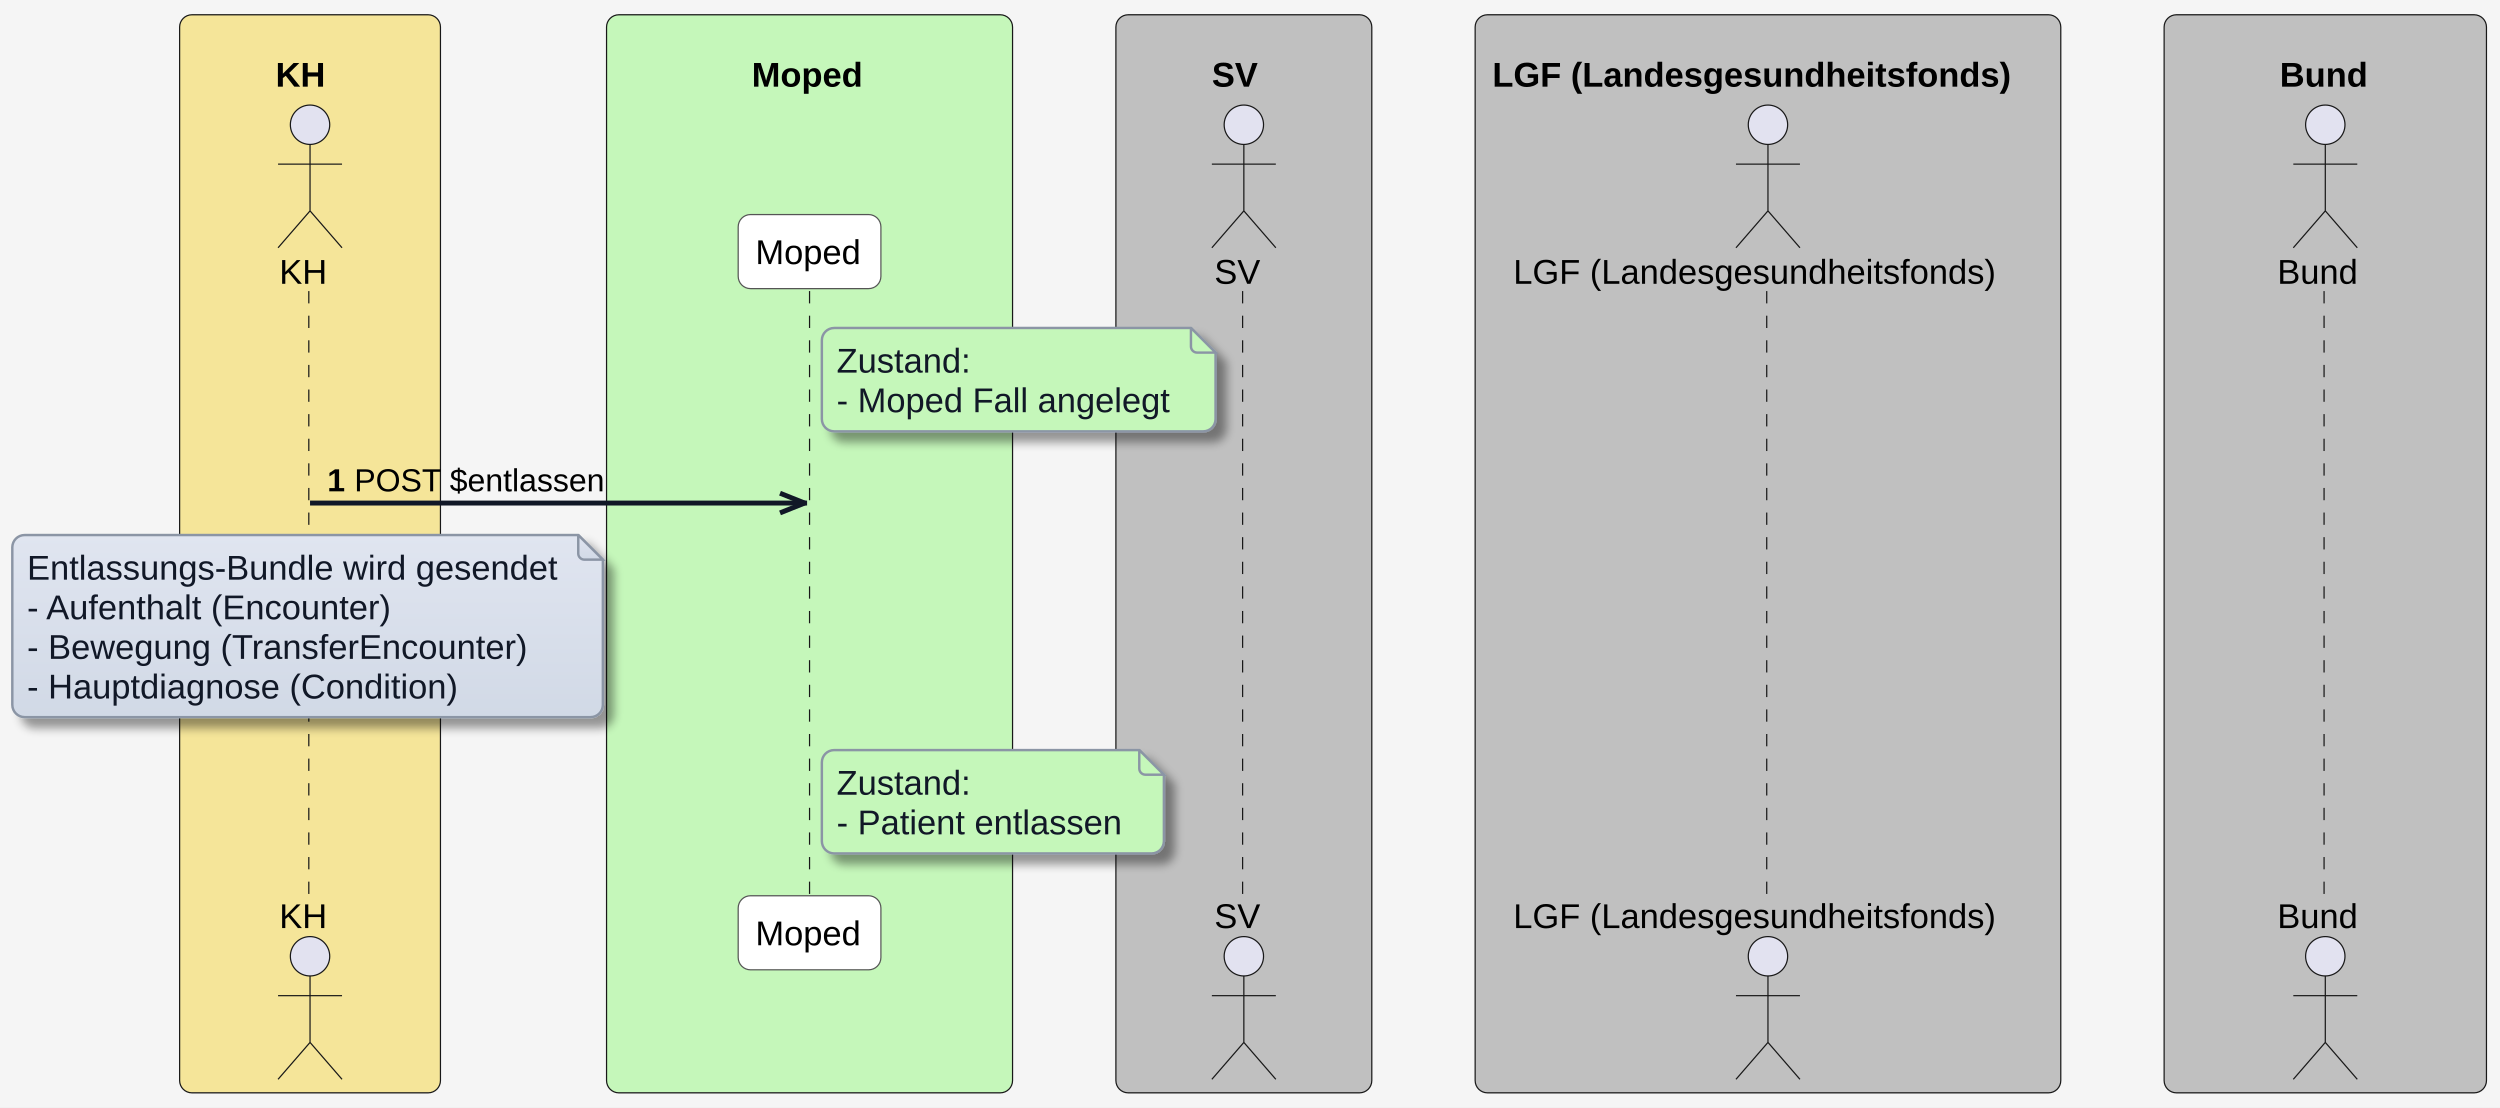
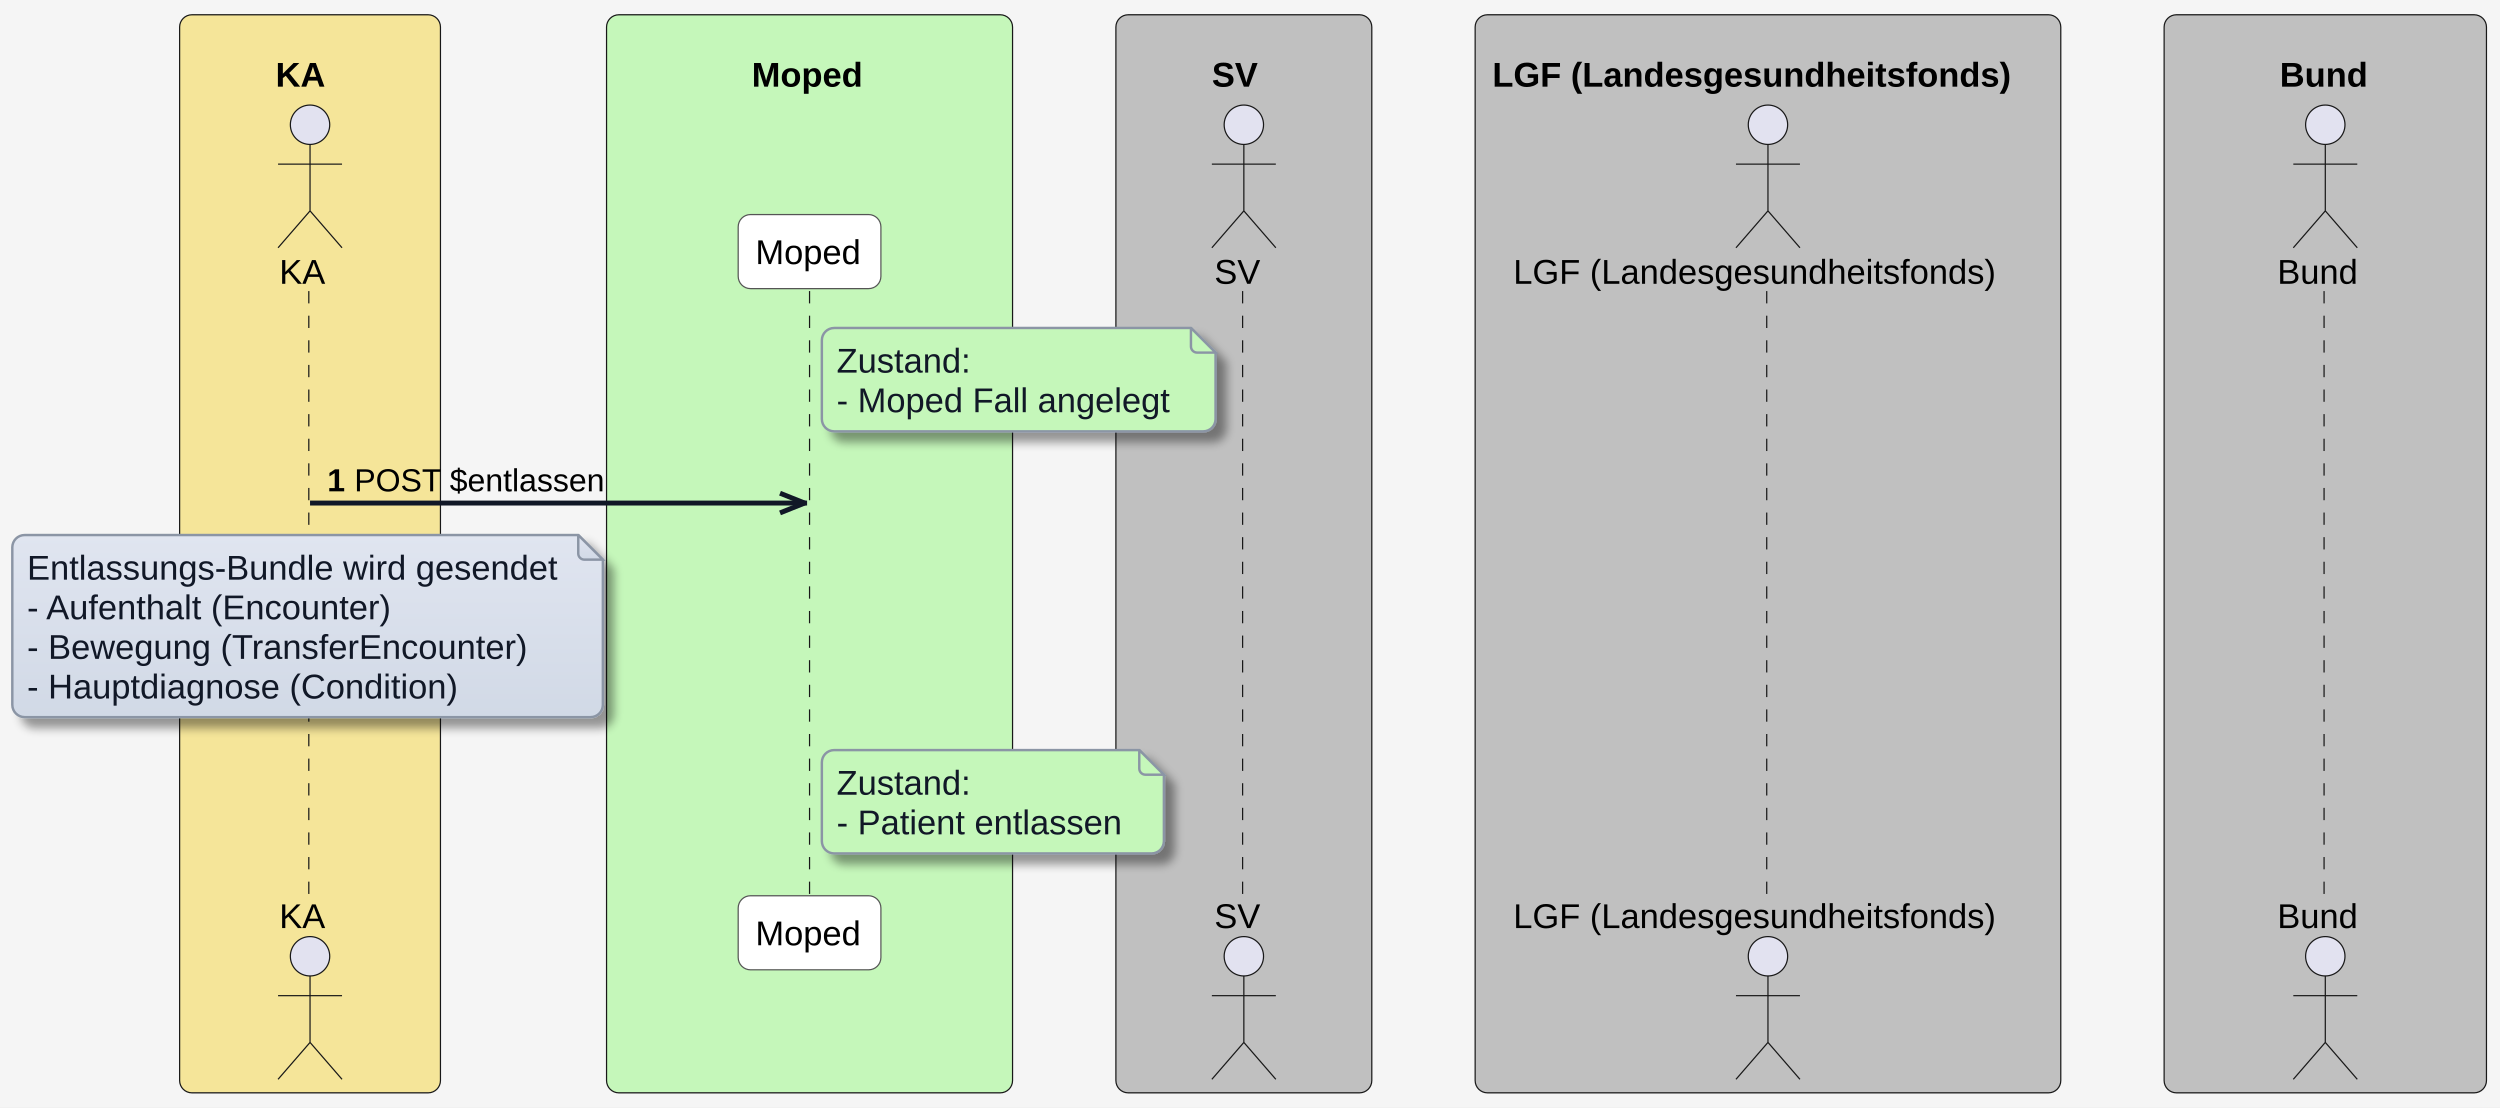
<svg xmlns="http://www.w3.org/2000/svg" contentStyleType="text/css" height="450px" preserveAspectRatio="none" style="width:1016px;height:450px;background:#F5F5F5;" version="1.1" viewBox="0 0 1016 450" width="1016px" zoomAndPan="magnify">
  <defs>
    <filter height="300%" id="faa20irkx3orv" width="300%" x="-1" y="-1">
      <feGaussianBlur result="blurOut" stdDeviation="2.0" />
      <feColorMatrix in="blurOut" result="blurOut2" type="matrix" values="0 0 0 0 0 0 0 0 0 0 0 0 0 0 0 0 0 0 .4 0" />
      <feOffset dx="4.0" dy="4.0" in="blurOut2" result="blurOut3" />
      <feBlend in="SourceGraphic" in2="blurOut3" mode="normal" />
    </filter>
    <linearGradient id="gaa20irkx3orv0" x1="50%" x2="50%" y1="0%" y2="100%">
      <stop offset="0%" stop-color="#E0E5F0" />
      <stop offset="100%" stop-color="#D1D9E6" />
    </linearGradient>
  </defs>
  <g>
    <rect fill="#F5F5F5" height="450" style="stroke:none;stroke-width:1.0;" width="1016" x="0" y="0" />
    <rect fill="#F5E599" height="438.132" rx="5" ry="5" style="stroke:#181818;stroke-width:0.5;" width="106" x="73" y="6" />
    <text fill="#000000" font-family="Arial" font-size="14" font-weight="bold" lengthAdjust="spacing" textLength="4" x="76" y="19.132"> </text>
-     <text fill="#000000" font-family="Arial" font-size="14" font-weight="bold" lengthAdjust="spacing" textLength="20" x="112" y="35.23">KH</text>
+     <text fill="#000000" font-family="Arial" font-size="14" font-weight="bold" lengthAdjust="spacing" textLength="20" x="112" y="35.23">KA</text>
    <rect fill="#C5F7BA" height="438.132" rx="5" ry="5" style="stroke:#181818;stroke-width:0.5;" width="165" x="246.5" y="6" />
    <text fill="#000000" font-family="Arial" font-size="14" font-weight="bold" lengthAdjust="spacing" textLength="4" x="249.5" y="19.132"> </text>
    <text fill="#000000" font-family="Arial" font-size="14" font-weight="bold" lengthAdjust="spacing" textLength="47" x="305.5" y="35.23">Moped</text>
    <rect fill="#C0C0C0" height="438.132" rx="5" ry="5" style="stroke:#181818;stroke-width:0.5;" width="104" x="453.5" y="6" />
    <text fill="#000000" font-family="Arial" font-size="14" font-weight="bold" lengthAdjust="spacing" textLength="4" x="456.5" y="19.132"> </text>
    <text fill="#000000" font-family="Arial" font-size="14" font-weight="bold" lengthAdjust="spacing" textLength="18" x="492.5" y="35.23">SV</text>
    <rect fill="#C0C0C0" height="438.132" rx="5" ry="5" style="stroke:#181818;stroke-width:0.5;" width="238" x="599.5" y="6" />
    <text fill="#000000" font-family="Arial" font-size="14" font-weight="bold" lengthAdjust="spacing" textLength="4" x="602.5" y="19.132"> </text>
    <text fill="#000000" font-family="Arial" font-size="14" font-weight="bold" lengthAdjust="spacing" textLength="220" x="606.5" y="35.23">LGF (Landesgesundheitsfonds)</text>
    <rect fill="#C0C0C0" height="438.132" rx="5" ry="5" style="stroke:#181818;stroke-width:0.5;" width="131" x="879.5" y="6" />
    <text fill="#000000" font-family="Arial" font-size="14" font-weight="bold" lengthAdjust="spacing" textLength="4" x="882.5" y="19.132"> </text>
    <text fill="#000000" font-family="Arial" font-size="14" font-weight="bold" lengthAdjust="spacing" textLength="37" x="926.5" y="35.23">Bund</text>
    <line style="stroke:#181818;stroke-width:0.5;stroke-dasharray:5.0,5.0;" x1="125.5" x2="125.5" y1="118.296" y2="365.034" />
    <line style="stroke:#181818;stroke-width:0.5;stroke-dasharray:5.0,5.0;" x1="329" x2="329" y1="118.296" y2="365.034" />
    <line style="stroke:#181818;stroke-width:0.5;stroke-dasharray:5.0,5.0;" x1="505" x2="505" y1="118.296" y2="365.034" />
    <line style="stroke:#181818;stroke-width:0.5;stroke-dasharray:5.0,5.0;" x1="718" x2="718" y1="118.296" y2="365.034" />
    <line style="stroke:#181818;stroke-width:0.5;stroke-dasharray:5.0,5.0;" x1="944.5" x2="944.5" y1="118.296" y2="365.034" />
-     <text fill="#000000" font-family="Arial" font-size="14" lengthAdjust="spacing" textLength="19" x="113.5" y="115.329">KH</text>
+     <text fill="#000000" font-family="Arial" font-size="14" lengthAdjust="spacing" textLength="19" x="113.5" y="115.329">KA</text>
    <ellipse cx="126" cy="50.697" fill="#E2E2F0" rx="8" ry="8" style="stroke:#181818;stroke-width:0.5;" />
    <path d="M126,58.697 L126,85.697 M113,66.697 L139,66.697 M126,85.697 L113,100.697 M126,85.697 L139,100.697 " fill="none" style="stroke:#181818;stroke-width:0.5;" />
-     <text fill="#000000" font-family="Arial" font-size="14" lengthAdjust="spacing" textLength="19" x="113.5" y="377.166">KH</text>
+     <text fill="#000000" font-family="Arial" font-size="14" lengthAdjust="spacing" textLength="19" x="113.5" y="377.166">KA</text>
    <ellipse cx="126" cy="388.632" fill="#E2E2F0" rx="8" ry="8" style="stroke:#181818;stroke-width:0.5;" />
    <path d="M126,396.632 L126,423.632 M113,404.632 L139,404.632 M126,423.632 L113,438.632 M126,423.632 L139,438.632 " fill="none" style="stroke:#181818;stroke-width:0.5;" />
    <rect fill="#FFFFFF" height="30.099" rx="5" ry="5" style="stroke:#555555;stroke-width:0.5;" width="58" x="300" y="87.197" />
    <text fill="#000000" font-family="Arial" font-size="14" lengthAdjust="spacing" textLength="44" x="307" y="107.329">Moped</text>
    <rect fill="#FFFFFF" height="30.099" rx="5" ry="5" style="stroke:#555555;stroke-width:0.5;" width="58" x="300" y="364.034" />
    <text fill="#000000" font-family="Arial" font-size="14" lengthAdjust="spacing" textLength="44" x="307" y="384.166">Moped</text>
    <text fill="#000000" font-family="Arial" font-size="14" lengthAdjust="spacing" textLength="18" x="493.5" y="115.329">SV</text>
    <ellipse cx="505.5" cy="50.697" fill="#E2E2F0" rx="8" ry="8" style="stroke:#181818;stroke-width:0.5;" />
    <path d="M505.5,58.697 L505.5,85.697 M492.5,66.697 L518.5,66.697 M505.5,85.697 L492.5,100.697 M505.5,85.697 L518.5,100.697 " fill="none" style="stroke:#181818;stroke-width:0.5;" />
    <text fill="#000000" font-family="Arial" font-size="14" lengthAdjust="spacing" textLength="18" x="493.5" y="377.166">SV</text>
    <ellipse cx="505.5" cy="388.632" fill="#E2E2F0" rx="8" ry="8" style="stroke:#181818;stroke-width:0.5;" />
    <path d="M505.5,396.632 L505.5,423.632 M492.5,404.632 L518.5,404.632 M505.5,423.632 L492.5,438.632 M505.5,423.632 L518.5,438.632 " fill="none" style="stroke:#181818;stroke-width:0.5;" />
    <text fill="#000000" font-family="Arial" font-size="14" lengthAdjust="spacing" textLength="201" x="615" y="115.329">LGF (Landesgesundheitsfonds)</text>
    <ellipse cx="718.5" cy="50.697" fill="#E2E2F0" rx="8" ry="8" style="stroke:#181818;stroke-width:0.5;" />
    <path d="M718.5,58.697 L718.5,85.697 M705.5,66.697 L731.5,66.697 M718.5,85.697 L705.5,100.697 M718.5,85.697 L731.5,100.697 " fill="none" style="stroke:#181818;stroke-width:0.5;" />
    <text fill="#000000" font-family="Arial" font-size="14" lengthAdjust="spacing" textLength="201" x="615" y="377.166">LGF (Landesgesundheitsfonds)</text>
    <ellipse cx="718.5" cy="388.632" fill="#E2E2F0" rx="8" ry="8" style="stroke:#181818;stroke-width:0.5;" />
    <path d="M718.5,396.632 L718.5,423.632 M705.5,404.632 L731.5,404.632 M718.5,423.632 L705.5,438.632 M718.5,423.632 L731.5,438.632 " fill="none" style="stroke:#181818;stroke-width:0.5;" />
    <text fill="#000000" font-family="Arial" font-size="14" lengthAdjust="spacing" textLength="33" x="925.5" y="115.329">Bund</text>
    <ellipse cx="945" cy="50.697" fill="#E2E2F0" rx="8" ry="8" style="stroke:#181818;stroke-width:0.5;" />
    <path d="M945,58.697 L945,85.697 M932,66.697 L958,66.697 M945,85.697 L932,100.697 M945,85.697 L958,100.697 " fill="none" style="stroke:#181818;stroke-width:0.5;" />
    <text fill="#000000" font-family="Arial" font-size="14" lengthAdjust="spacing" textLength="33" x="925.5" y="377.166">Bund</text>
    <ellipse cx="945" cy="388.632" fill="#E2E2F0" rx="8" ry="8" style="stroke:#181818;stroke-width:0.5;" />
    <path d="M945,396.632 L945,423.632 M932,404.632 L958,404.632 M945,423.632 L932,438.632 M945,423.632 L958,438.632 " fill="none" style="stroke:#181818;stroke-width:0.5;" />
    <path d="M334,138.296 L334,170.296 A5,5 0 0 0 339,175.296 L489,175.296 A5,5 0 0 0 494,170.296 L494,143.296 L484,133.296 L339,133.296 A5,5 0 0 0 334,138.296 " fill="#C5F7BA" filter="url(#faa20irkx3orv)" style="stroke:#8B95A5;stroke-width:1.0;" />
    <path d="M484,133.296 L484,140.796 A2.5,2.5 0 0 0 486.5,143.296 L494,143.296 L484,133.296 " fill="#C5F7BA" style="stroke:#8B95A5;stroke-width:1.0;" />
    <text fill="#111827" font-family="Arial" font-size="14" lengthAdjust="spacing" textLength="56" x="340" y="151.428">Zustand:</text>
    <text fill="#111827" font-family="Arial" font-size="14" lengthAdjust="spacing" textLength="139" x="340" y="167.526">- Moped Fall angelegt</text>
    <line style="stroke:#111827;stroke-width:2.0;" x1="327" x2="317" y1="204.442" y2="200.442" />
    <line style="stroke:#111827;stroke-width:2.0;" x1="327" x2="317" y1="204.442" y2="208.442" />
    <line style="stroke:#111827;stroke-width:2.0;" x1="126" x2="328" y1="204.442" y2="204.442" />
    <text fill="#000000" font-family="Arial" font-size="13" font-weight="bold" lengthAdjust="spacing" textLength="7" x="133" y="199.687">1</text>
    <text fill="#000000" font-family="Arial" font-size="13" lengthAdjust="spacing" textLength="103" x="144" y="199.687">POST $entlassen</text>
    <path d="M5,222.442 L5,286.442 A5,5 0 0 0 10,291.442 L240,291.442 A5,5 0 0 0 245,286.442 L245,227.442 L235,217.442 L10,217.442 A5,5 0 0 0 5,222.442 " fill="url(#gaa20irkx3orv0)" filter="url(#faa20irkx3orv)" style="stroke:#8B95A5;stroke-width:1.0;" />
    <path d="M235,217.442 L235,224.942 A2.5,2.5 0 0 0 237.5,227.442 L245,227.442 L235,217.442 " fill="url(#gaa20irkx3orv0)" style="stroke:#8B95A5;stroke-width:1.0;" />
    <text fill="#111827" font-family="Arial" font-size="14" lengthAdjust="spacing" textLength="219" x="11" y="235.574">Entlassungs-Bundle wird gesendet</text>
    <text fill="#111827" font-family="Arial" font-size="14" lengthAdjust="spacing" textLength="152" x="11" y="251.672">- Aufenthalt (Encounter)</text>
    <text fill="#111827" font-family="Arial" font-size="14" lengthAdjust="spacing" textLength="209" x="11" y="267.771">- Bewegung (TransferEncounter)</text>
    <text fill="#111827" font-family="Arial" font-size="14" lengthAdjust="spacing" textLength="179" x="11" y="283.87">- Hauptdiagnose (Condition)</text>
    <path d="M334,309.836 L334,341.836 A5,5 0 0 0 339,346.836 L468,346.836 A5,5 0 0 0 473,341.836 L473,314.836 L463,304.836 L339,304.836 A5,5 0 0 0 334,309.836 " fill="#C5F7BA" filter="url(#faa20irkx3orv)" style="stroke:#8B95A5;stroke-width:1.0;" />
    <path d="M463,304.836 L463,312.336 A2.5,2.5 0 0 0 465.5,314.836 L473,314.836 L463,304.836 " fill="#C5F7BA" style="stroke:#8B95A5;stroke-width:1.0;" />
    <text fill="#111827" font-family="Arial" font-size="14" lengthAdjust="spacing" textLength="56" x="340" y="322.968">Zustand:</text>
    <text fill="#111827" font-family="Arial" font-size="14" lengthAdjust="spacing" textLength="118" x="340" y="339.067">- Patient entlassen</text>
  </g>
</svg>
